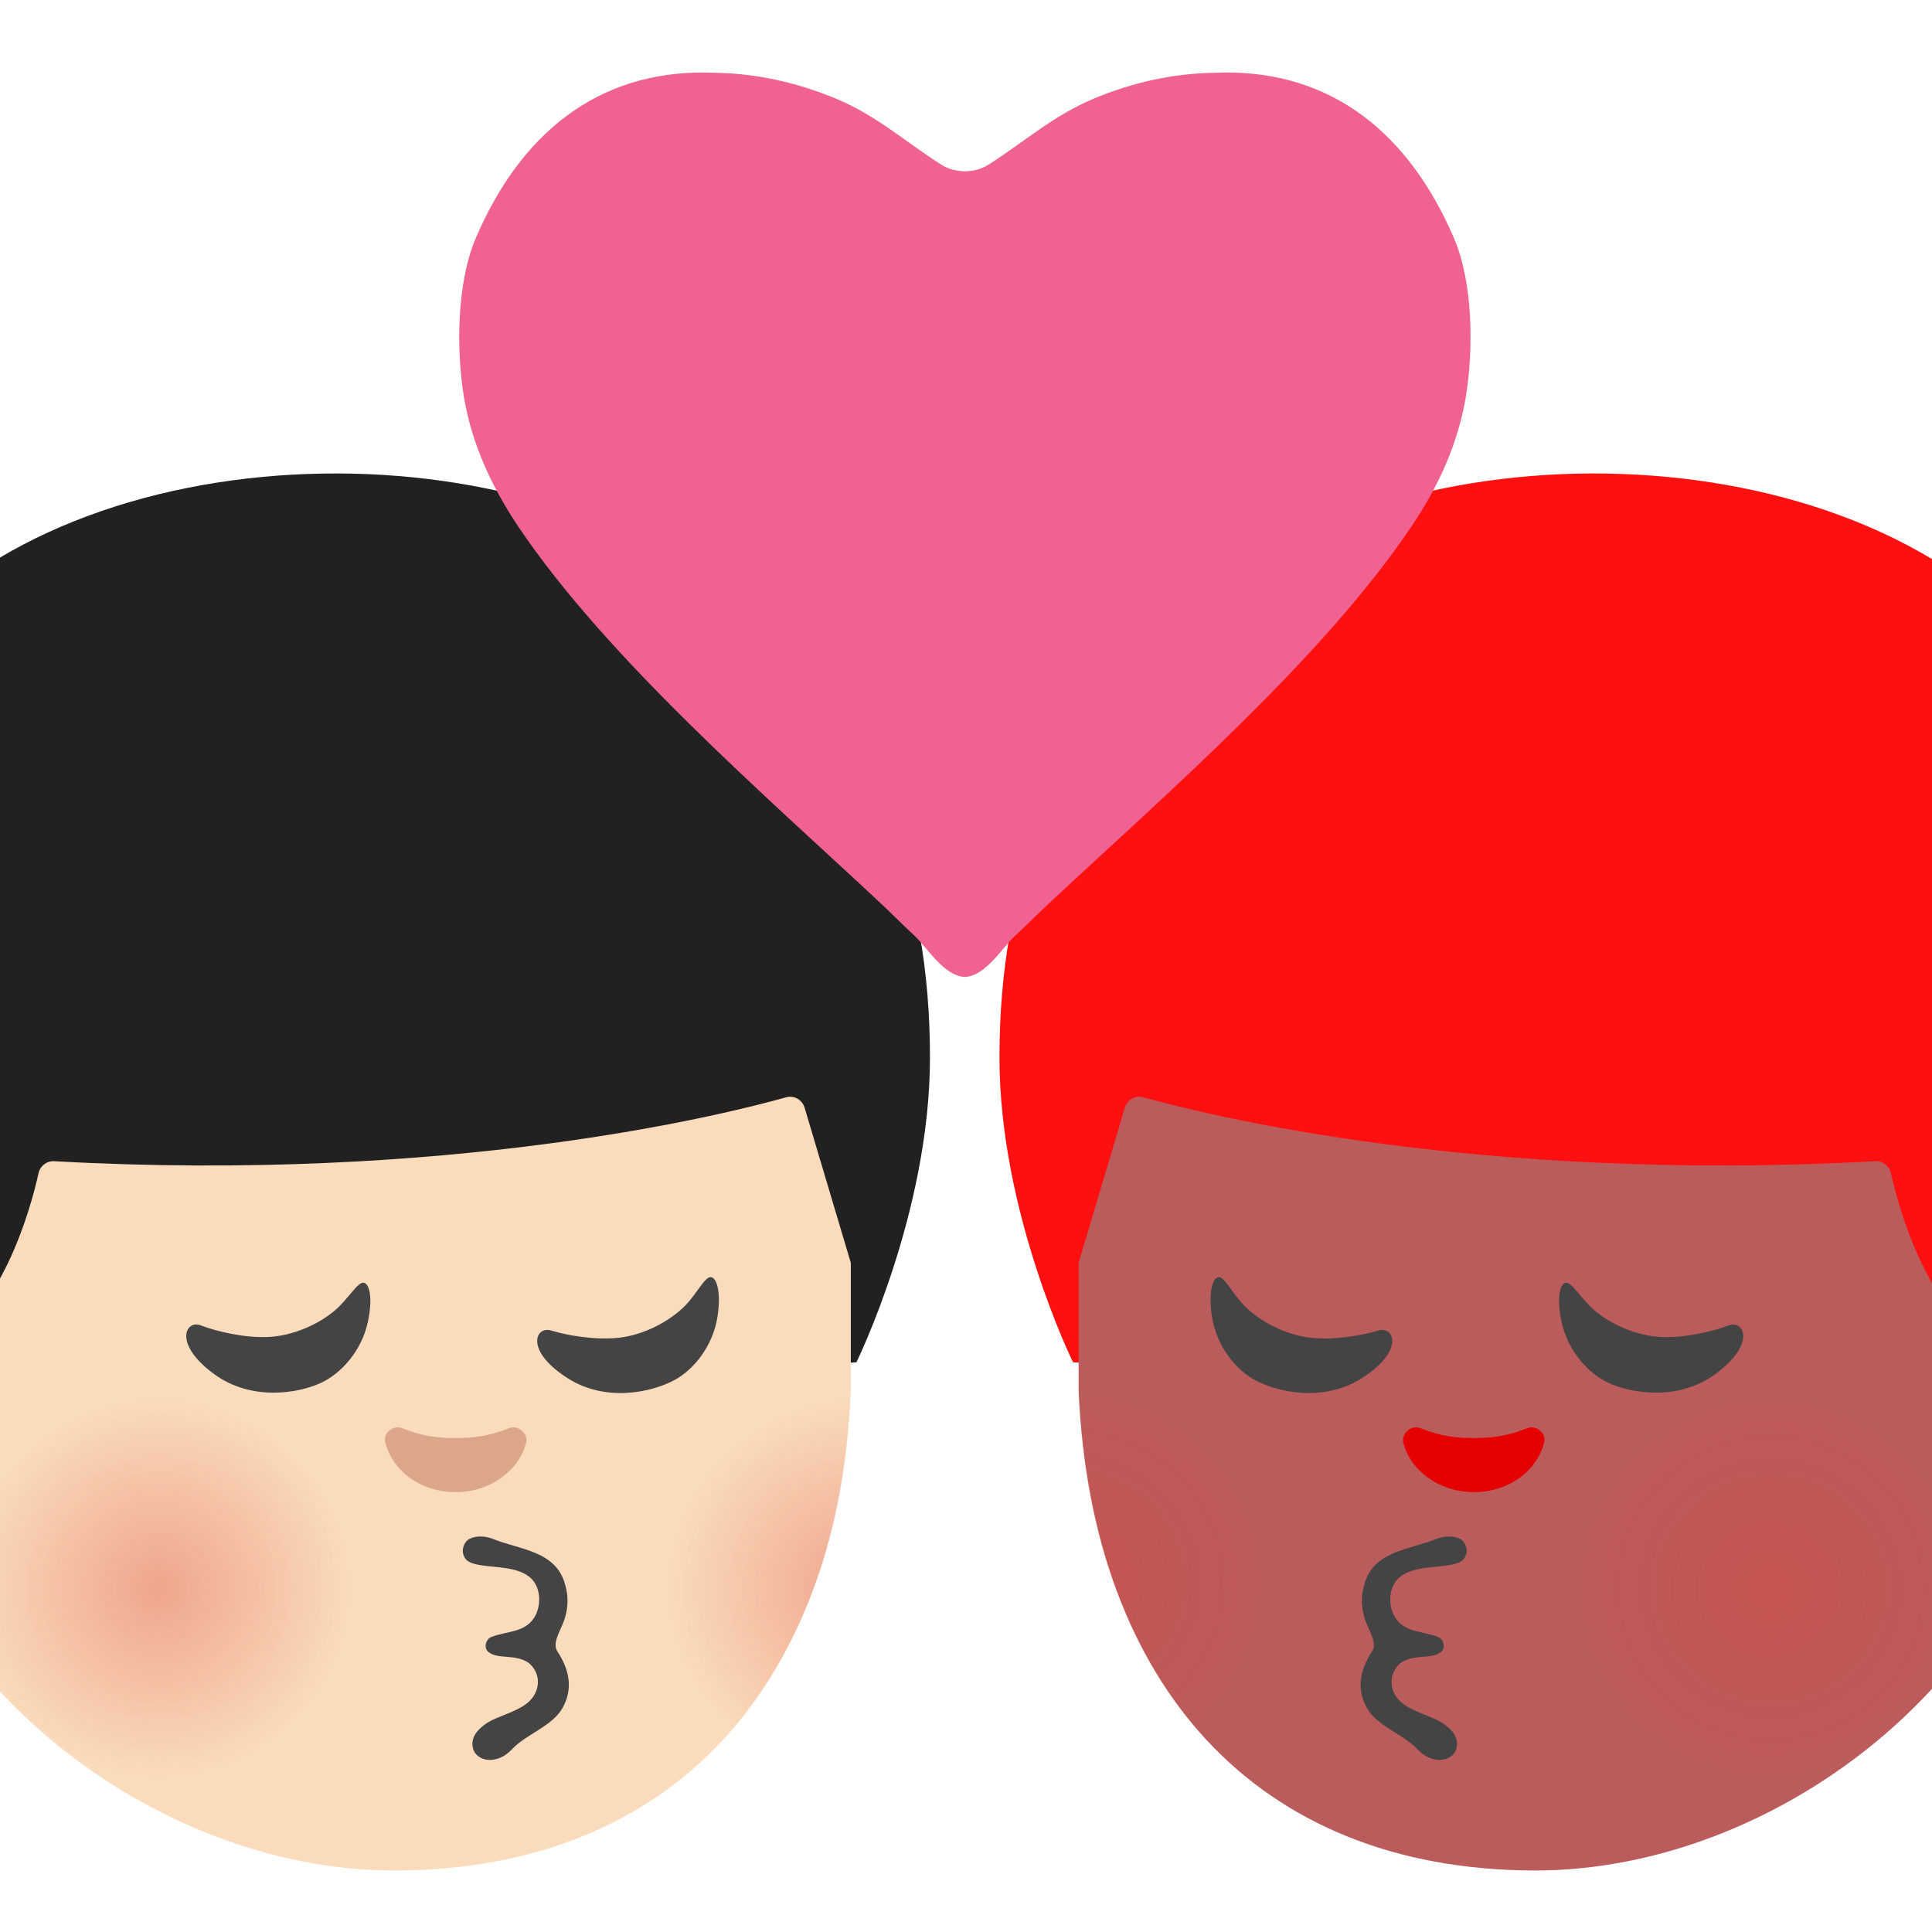
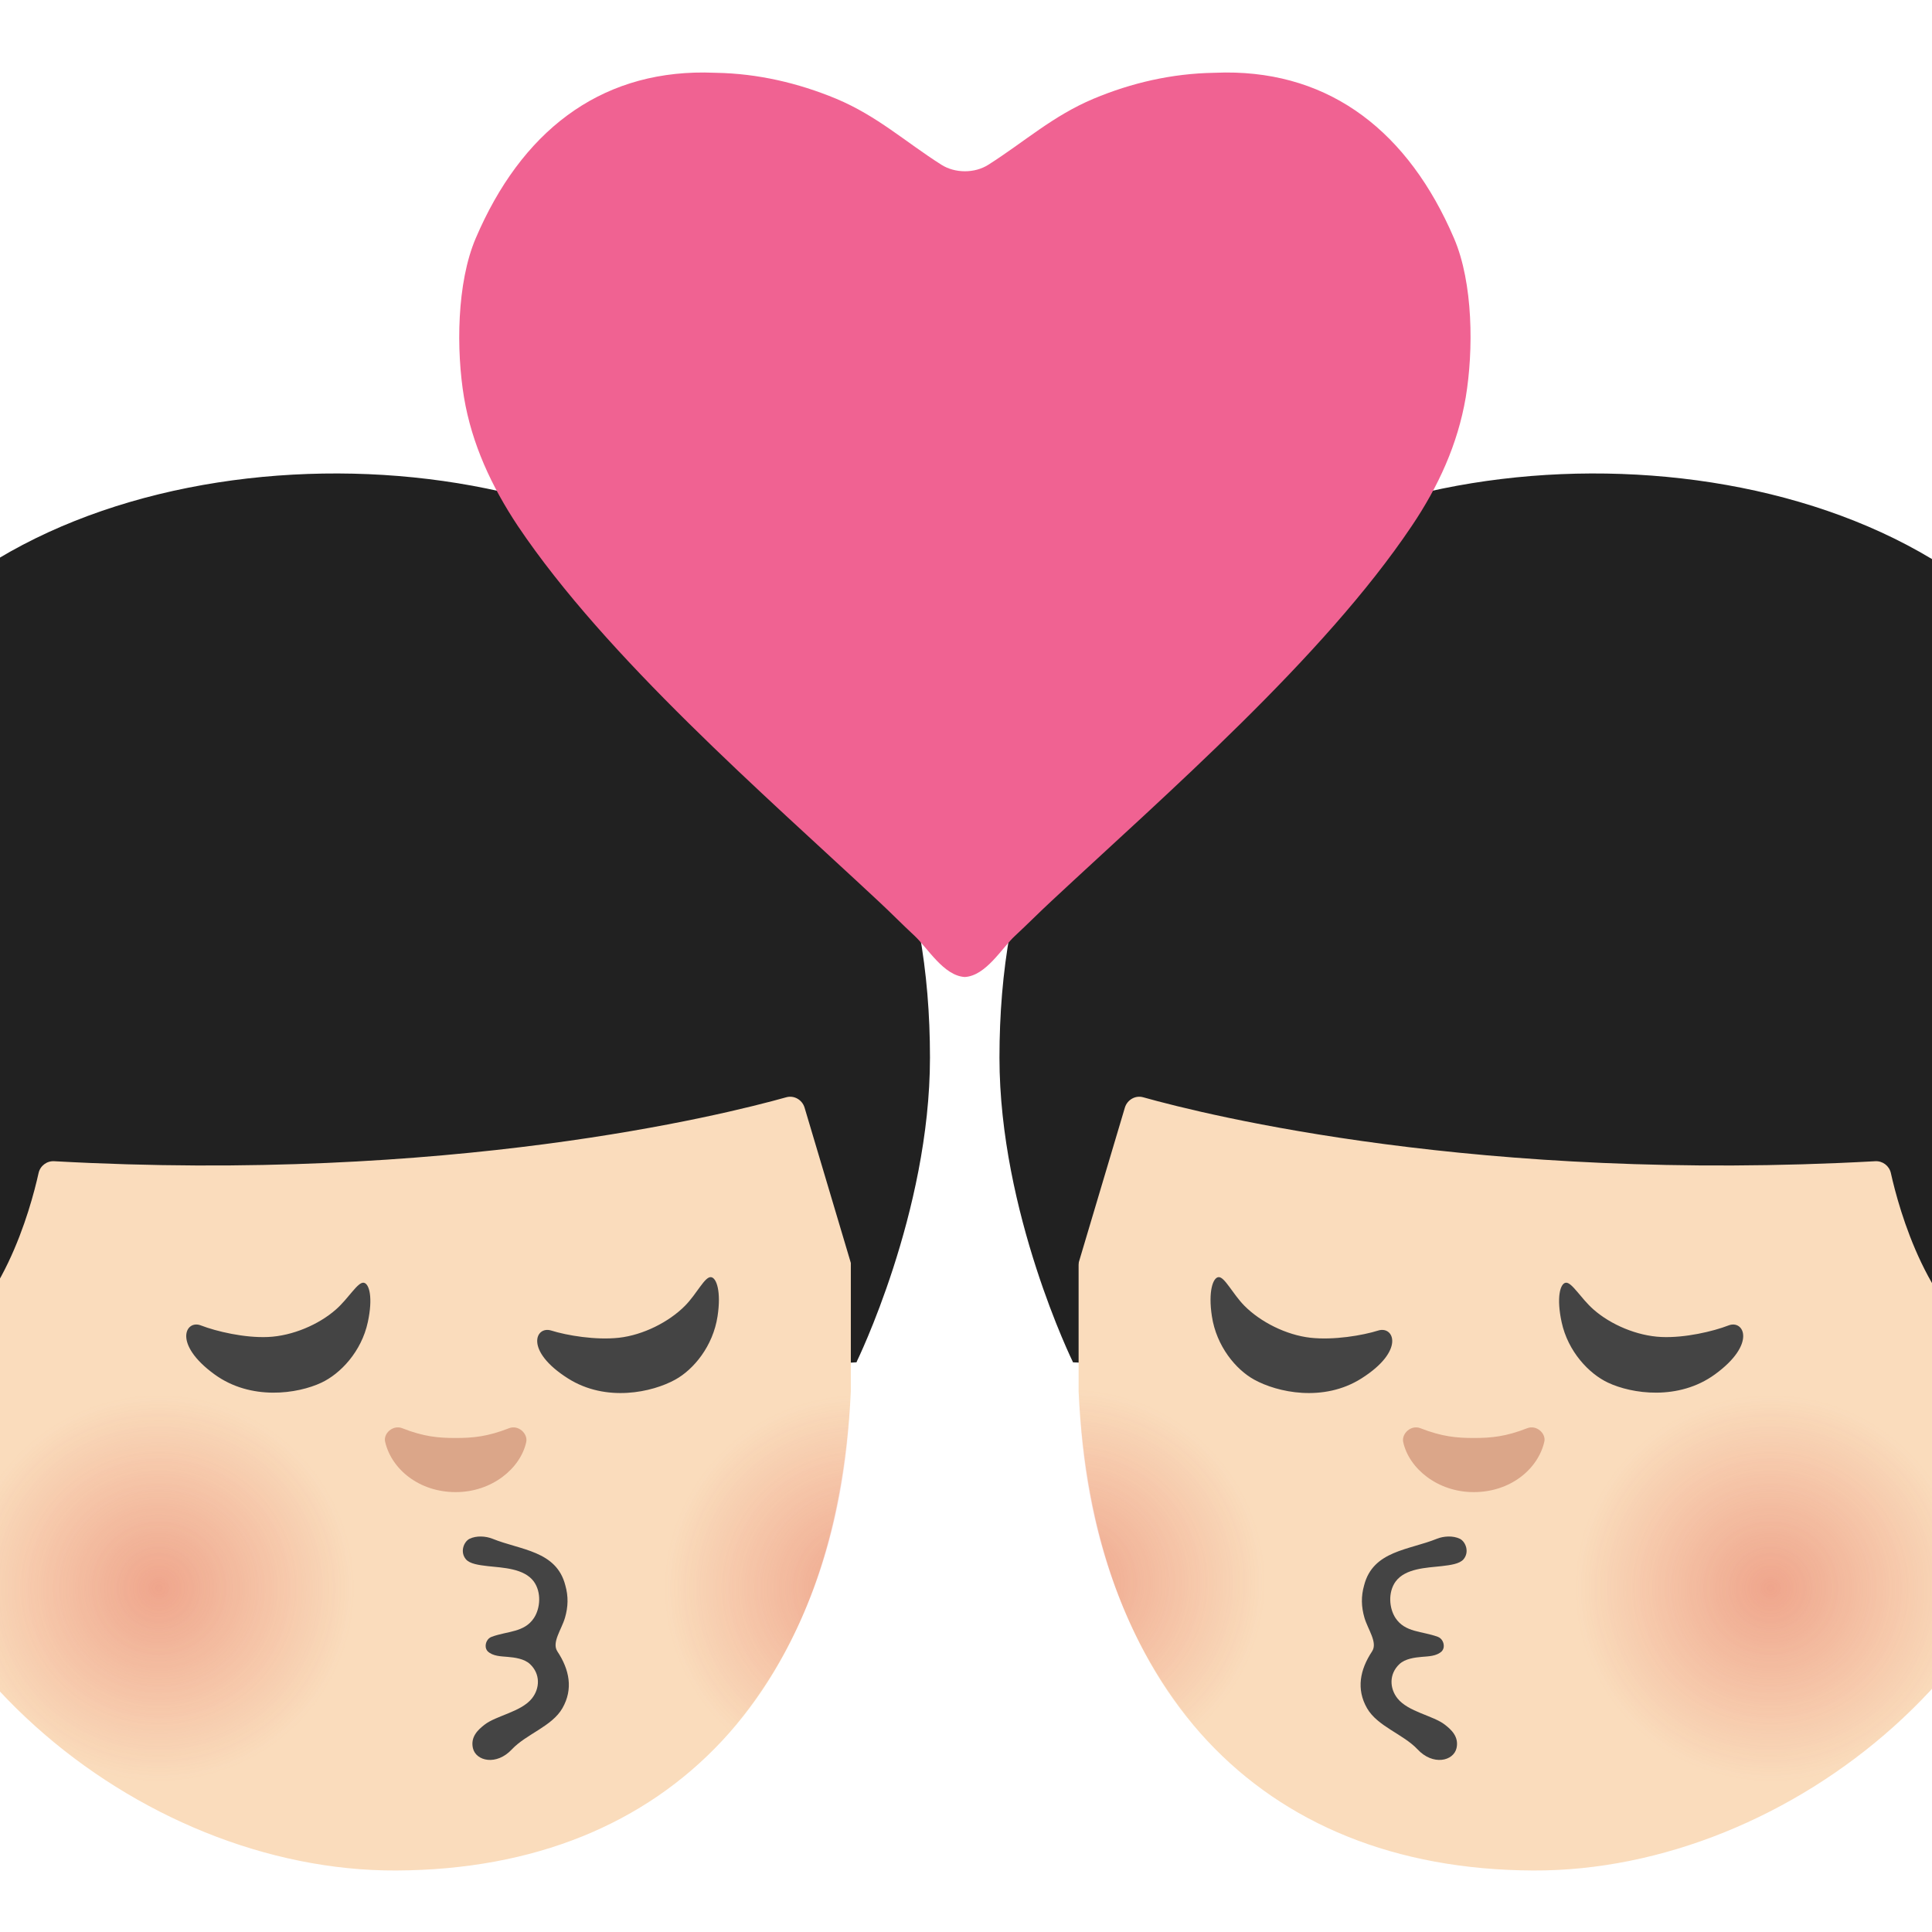
<svg xmlns="http://www.w3.org/2000/svg" width="534px" height="534px" version="1.1" xml:space="preserve" style="fill-rule:evenodd;clip-rule:evenodd;stroke-linejoin:round;stroke-miterlimit:2;">
  <g>
-     <path d="M296.584,376.542C296.584,376.542 276.25,335.167 276.25,292.334C276.25,244.5 291.125,203.125 331.084,166.75C385.959,116.792 511.25,117.333 562.959,178.875C583.334,295.417 569.875,352.375 569.875,352.375L570.792,389.917L296.584,376.542Z" style="fill:#ff1010;fill-rule:nonzero;" />
-     <path d="M423.75,517C347.375,516.667 301.917,465.959 298.125,384.584L298.125,291.459C298.125,217.75 357.875,158 431.584,158L436.459,158C510.167,158 569.917,217.75 569.917,291.459L569.917,379.709C569.875,456.084 495,517.334 423.75,517Z" style="fill:#bb5c5c;fill-rule:nonzero;" />
+     <path d="M296.584,376.542C296.584,376.542 276.25,335.167 276.25,292.334C276.25,244.5 291.125,203.125 331.084,166.75C385.959,116.792 511.25,117.333 562.959,178.875C583.334,295.417 569.875,352.375 569.875,352.375L570.792,389.917L296.584,376.542Z" style="fill:#212121;fill-rule:nonzero;" />
+     <path d="M423.75,517C347.375,516.667 301.917,465.959 298.125,384.584L298.125,291.459C298.125,217.75 357.875,158 431.584,158L436.459,158C510.167,158 569.917,217.75 569.917,291.459L569.917,379.709C569.875,456.084 495,517.334 423.75,517Z" style="fill:#fadcbc;fill-rule:nonzero;" />
    <g>
      <g>
        <g>
-           <clipPath id="_clip1">
-             <path d="M426.834,517C346.084,518.625 300.875,461.917 298.125,384.584L298.125,291.459C298.125,217.75 357.875,158 431.584,158L436.459,158C510.167,158 569.917,217.75 569.917,291.459L569.917,379.709C569.875,451.959 500.25,515.5 426.834,517Z" />
-           </clipPath>
-           <g clip-path="url(#_clip1)">
-             <g opacity="0.6">
-               <g>
-                 <path d="M314.075,487.592C285.992,497.717 254.992,483.467 244.784,455.717C234.575,428.009 248.992,397.301 277.075,387.176C305.075,377.092 336.159,391.384 346.409,419.092C356.617,446.842 342.117,477.509 314.075,487.592Z" style="fill:url(#_Radial2);fill-rule:nonzero;" />
+           <g>
+             <clipPath id="_clip1">
+               <path d="M426.834,517C346.084,518.625 300.875,461.917 298.125,384.584L298.125,291.459C298.125,217.75 357.875,158 431.584,158L436.459,158C510.167,158 569.917,217.75 569.917,291.459L569.917,379.709C569.875,451.959 500.25,515.5 426.834,517Z" />
+             </clipPath>
+             <g clip-path="url(#_clip1)">
+               <g opacity="0.6">
+                 <g>
+                   <path d="M314.075,487.592C285.992,497.717 254.992,483.467 244.784,455.717C234.575,428.009 248.992,397.301 277.075,387.176C305.075,377.092 336.159,391.384 346.409,419.092C356.617,446.842 342.117,477.509 314.075,487.592Z" style="fill:url(#_Radial2);fill-rule:nonzero;" />
+                 </g>
              </g>
            </g>
          </g>
        </g>
      </g>
    </g>
    <g>
      <g>
        <g>
-           <clipPath id="_clip3">
-             <path d="M426.834,517C346.084,518.625 300.875,461.917 298.125,384.584L298.125,291.459C298.125,217.75 357.875,158 431.584,158L436.459,158C510.167,158 569.917,217.75 569.917,291.459L569.917,379.709C569.875,451.959 500.25,515.5 426.834,517Z" />
-           </clipPath>
-           <g clip-path="url(#_clip3)">
-             <g opacity="0.6">
-               <g>
-                 <path d="M507.88,489.151C479.796,499.276 448.796,485.026 438.588,457.276C428.38,429.568 442.796,398.859 470.88,388.734C498.88,378.651 529.963,392.943 540.213,420.651C550.421,448.401 535.921,479.068 507.88,489.151Z" style="fill:url(#_Radial4);fill-rule:nonzero;" />
+           <g>
+             <clipPath id="_clip3">
+               <path d="M426.834,517C346.084,518.625 300.875,461.917 298.125,384.584L298.125,291.459C298.125,217.75 357.875,158 431.584,158L436.459,158C510.167,158 569.917,217.75 569.917,291.459L569.917,379.709C569.875,451.959 500.25,515.5 426.834,517Z" />
+             </clipPath>
+             <g clip-path="url(#_clip3)">
+               <g opacity="0.6">
+                 <g>
+                   <path d="M507.88,489.151C479.796,499.276 448.796,485.026 438.588,457.276C428.38,429.568 442.796,398.859 470.88,388.734C498.88,378.651 529.963,392.943 540.213,420.651C550.421,448.401 535.921,479.068 507.88,489.151Z" style="fill:url(#_Radial4);fill-rule:nonzero;" />
+                 </g>
              </g>
            </g>
          </g>
        </g>
      </g>
    </g>
-     <path d="M296.584,376.542L297.834,350.042L310.917,306.125C311.584,303.959 313.834,302.667 316,303.292C333.542,308.209 409,327 518.292,320.959C520.334,320.834 522.167,322.209 522.625,324.209C524.875,334.334 532.917,363.709 552.417,373.834L572.959,394.709L576.959,360.792C576.959,360.792 609.209,142.708 428.917,153.625C248.625,164.542 296.584,376.542 296.584,376.542Z" style="fill:#ff1010;fill-rule:nonzero;" />
+     <path d="M296.584,376.542L297.834,350.042L310.917,306.125C311.584,303.959 313.834,302.667 316,303.292C333.542,308.209 409,327 518.292,320.959C520.334,320.834 522.167,322.209 522.625,324.209C524.875,334.334 532.917,363.709 552.417,373.834L572.959,394.709L576.959,360.792C576.959,360.792 609.209,142.708 428.917,153.625C248.625,164.542 296.584,376.542 296.584,376.542Z" style="fill:#212121;fill-rule:nonzero;" />
    <path d="M336.792,353C335.25,353.125 333.917,356.959 334.959,363.792C336.209,372.084 341.584,378.542 346.667,381.334C353,384.834 365.75,387.667 376.292,381C388.417,373.334 385.292,366.417 380.959,367.75C376.584,369.125 368.667,370.459 362.209,369.75C355.542,369 348.417,365.417 343.959,360.917C340.667,357.584 338.459,352.834 336.792,353ZM432.75,354.542C431.209,354.792 430.167,358.667 431.625,365.417C433.375,373.584 439.209,379.709 444.459,382.167C451,385.25 463.917,387.209 474,379.875C485.584,371.459 482,364.709 477.792,366.334C473.5,368 465.667,369.834 459.209,369.542C452.5,369.25 445.167,366.125 440.417,361.917C436.917,358.834 434.417,354.292 432.75,354.542Z" style="fill:#444;fill-rule:nonzero;" />
-     <path d="M392.584,394.75C398.542,397.084 402.584,397.459 407.375,397.459C412.125,397.459 416.209,397.084 422.125,394.75C424.667,393.75 427.417,396.209 426.834,398.542C425.042,406.167 417.375,412.417 407.334,412.417C397.334,412.417 389.417,405.875 387.834,398.542C387.375,396.209 390.042,393.75 392.584,394.75Z" style="fill:#e50000;fill-rule:nonzero;" />
+     <path d="M392.584,394.75C398.542,397.084 402.584,397.459 407.375,397.459C412.125,397.459 416.209,397.084 422.125,394.75C424.667,393.75 427.417,396.209 426.834,398.542C425.042,406.167 417.375,412.417 407.334,412.417C397.334,412.417 389.417,405.875 387.834,398.542C387.375,396.209 390.042,393.75 392.584,394.75Z" style="fill:#dba689;fill-rule:nonzero;" />
    <g>
      <path d="M404.5,431C403.417,432.25 400.959,432.584 398.459,432.875C394.334,433.334 388.459,433.459 385.75,437.125C383.584,440.125 383.959,444.542 385.709,447.209C388.375,451.25 393.042,450.792 397.417,452.417C398.542,452.834 399.167,454.084 399.042,455.209C399,455.625 398.834,456.042 398.5,456.417C397.042,457.792 394.834,457.792 392.959,457.959C391.042,458.125 388.375,458.459 386.792,459.959C383.917,462.667 384.042,466.625 386.25,469.417C389.209,473.167 396.125,474.167 399.375,476.709C401.084,478.042 403.292,480 402.584,483.167C401.75,486.792 396.042,488.084 391.792,483.5C387.834,479.292 380.709,477.167 377.834,472.125C374.834,466.875 375.875,461.5 379.25,456.417C380.834,453.959 378.084,450.417 377.125,447.125C376.25,444.084 376.167,441.25 377.042,438.167C379.5,428.584 389.417,428.459 397.209,425.292C399,424.584 401.584,424.375 403.542,425.334C405.125,426.167 406.209,429 404.5,431Z" style="fill:#444;fill-rule:nonzero;" />
    </g>
    <g>
      <path d="M236.709,376.542C236.709,376.542 257.042,335.167 257.042,292.334C257.042,244.5 242.167,203.125 202.208,166.75C147.333,116.792 22.042,117.333 -29.667,178.875C-50.042,295.417 -36.583,352.375 -36.583,352.375L-37.5,389.875L236.709,376.542Z" style="fill:#212121;fill-rule:nonzero;" />
      <path d="M109.542,517C185.917,516.667 231.334,465.959 235.167,384.584L235.167,291.459C235.167,217.75 175.417,158 101.708,158L96.833,158C23.125,158 -36.625,217.75 -36.625,291.459L-36.625,379.709C-36.583,456.084 38.292,517.334 109.542,517Z" style="fill:#fadcbc;fill-rule:nonzero;" />
      <g>
        <g>
          <g>
-             <clipPath id="_clip5">
-               <path d="M106.458,517C187.208,518.625 232.417,461.917 235.167,384.584L235.167,291.459C235.167,217.75 175.417,158 101.708,158L96.833,158C23.125,158 -36.625,217.75 -36.625,291.459L-36.625,379.709C-36.583,451.959 33.042,515.5 106.458,517Z" />
-             </clipPath>
-             <g clip-path="url(#_clip5)">
-               <g opacity="0.6">
-                 <g>
-                   <path d="M256.185,489.151C228.101,499.276 197.101,485.026 186.893,457.276C176.685,429.568 191.101,398.859 219.185,388.734C247.185,378.651 278.268,392.943 288.518,420.651C298.726,448.401 284.226,479.068 256.185,489.151Z" style="fill:url(#_Radial6);fill-rule:nonzero;" />
+             <g>
+               <clipPath id="_clip5">
+                 <path d="M106.458,517C187.208,518.625 232.417,461.917 235.167,384.584L235.167,291.459C235.167,217.75 175.417,158 101.708,158L96.833,158C23.125,158 -36.625,217.75 -36.625,291.459L-36.625,379.709C-36.583,451.959 33.042,515.5 106.458,517Z" />
+               </clipPath>
+               <g clip-path="url(#_clip5)">
+                 <g opacity="0.6">
+                   <g>
+                     <path d="M256.185,489.151C228.101,499.276 197.101,485.026 186.893,457.276C176.685,429.568 191.101,398.859 219.185,388.734C247.185,378.651 278.268,392.943 288.518,420.651C298.726,448.401 284.226,479.068 256.185,489.151Z" style="fill:url(#_Radial6);fill-rule:nonzero;" />
+                   </g>
                </g>
              </g>
            </g>
          </g>
        </g>
      </g>
      <g>
        <g>
          <g>
-             <clipPath id="_clip7">
-               <path d="M106.458,517C187.208,518.625 232.417,461.917 235.167,384.584L235.167,291.459C235.167,217.75 175.417,158 101.708,158L96.833,158C23.125,158 -36.625,217.75 -36.625,291.459L-36.625,379.709C-36.583,451.959 33.042,515.5 106.458,517Z" />
-             </clipPath>
-             <g clip-path="url(#_clip7)">
-               <g opacity="0.6">
-                 <g>
-                   <path d="M62.379,489.151C34.296,499.276 3.296,485.026 -6.913,457.276C-17.121,429.568 -2.704,398.859 25.379,388.734C53.379,378.651 84.462,392.943 94.712,420.651C104.921,448.401 90.421,479.068 62.379,489.151Z" style="fill:url(#_Radial8);fill-rule:nonzero;" />
+             <g>
+               <clipPath id="_clip7">
+                 <path d="M106.458,517C187.208,518.625 232.417,461.917 235.167,384.584L235.167,291.459C235.167,217.75 175.417,158 101.708,158L96.833,158C23.125,158 -36.625,217.75 -36.625,291.459L-36.625,379.709C-36.583,451.959 33.042,515.5 106.458,517Z" />
+               </clipPath>
+               <g clip-path="url(#_clip7)">
+                 <g opacity="0.6">
+                   <g>
+                     <path d="M62.379,489.151C34.296,499.276 3.296,485.026 -6.913,457.276C-17.121,429.568 -2.704,398.859 25.379,388.734C53.379,378.651 84.462,392.943 94.712,420.651C104.921,448.401 90.421,479.068 62.379,489.151Z" style="fill:url(#_Radial8);fill-rule:nonzero;" />
+                   </g>
                </g>
              </g>
            </g>
          </g>
        </g>
      </g>
      <path d="M236.709,376.542L235.459,350.042L222.375,306.125C221.709,303.959 219.459,302.667 217.292,303.292C199.75,308.209 124.292,327 15,320.959C12.958,320.834 11.125,322.209 10.667,324.209C8.417,334.334 0.375,363.709 -19.125,373.834L-39.667,394.709L-43.667,360.792C-43.667,360.792 -75.917,142.708 104.375,153.625C284.667,164.542 236.709,376.542 236.709,376.542Z" style="fill:#212121;fill-rule:nonzero;" />
      <path d="M196.5,353C198.042,353.125 199.375,356.959 198.333,363.792C197.083,372.084 191.708,378.542 186.625,381.334C180.292,384.834 167.542,387.667 157,381C144.875,373.334 148,366.417 152.333,367.75C156.708,369.125 164.625,370.459 171.083,369.75C177.75,369 184.875,365.417 189.333,360.917C192.625,357.584 194.792,352.834 196.5,353ZM100.542,354.542C102.083,354.792 103.125,358.667 101.667,365.417C99.917,373.584 94.083,379.709 88.833,382.167C82.292,385.25 69.375,387.209 59.292,379.875C47.708,371.459 51.292,364.709 55.5,366.334C59.792,368 67.625,369.834 74.083,369.542C80.792,369.25 88.125,366.125 92.875,361.917C96.375,358.834 98.875,354.292 100.542,354.542Z" style="fill:#444;fill-rule:nonzero;" />
      <path d="M140.708,394.75C134.75,397.084 130.708,397.459 125.917,397.459C121.125,397.459 117.083,397.084 111.167,394.75C108.625,393.75 105.875,396.209 106.458,398.542C108.25,406.167 115.917,412.417 125.958,412.417C135.958,412.417 143.875,405.875 145.458,398.542C145.917,396.209 143.25,393.75 140.708,394.75Z" style="fill:#dba689;fill-rule:nonzero;" />
      <g>
        <path d="M128.792,431C129.875,432.25 132.333,432.584 134.833,432.875C138.958,433.334 144.833,433.459 147.542,437.125C149.708,440.125 149.333,444.542 147.583,447.209C144.917,451.25 140.25,450.792 135.875,452.417C134.75,452.834 134.125,454.084 134.25,455.209C134.292,455.625 134.458,456.042 134.792,456.417C136.25,457.792 138.458,457.792 140.333,457.959C142.25,458.125 144.917,458.459 146.5,459.959C149.375,462.667 149.25,466.625 147.042,469.417C144.083,473.167 137.167,474.167 133.917,476.709C132.208,478.042 130,480 130.708,483.167C131.542,486.792 137.25,488.084 141.5,483.5C145.458,479.292 152.583,477.167 155.458,472.125C158.458,466.875 157.417,461.5 154.042,456.417C152.458,453.959 155.208,450.417 156.167,447.125C157.042,444.084 157.125,441.25 156.25,438.167C153.792,428.584 143.875,428.459 136.083,425.292C134.292,424.584 131.708,424.375 129.75,425.334C128.167,426.167 127.083,429 128.792,431Z" style="fill:#444;fill-rule:nonzero;" />
      </g>
    </g>
    <g>
      <path d="M143.125,145.375C167.625,181.833 211.25,219.625 242.709,249C246.084,252.125 249.375,255.5 252.792,258.667C256.417,262.042 260.834,269.709 266.667,270.042C272.542,269.709 276.917,262 280.542,258.667C283.959,255.5 287.292,252.125 290.667,249C322.125,219.667 365.75,181.833 390.209,145.375C397.542,134.5 402.917,122.792 405.125,109.833C407.292,96.833 407.209,78.208 401.875,65.833C389.334,36.583 367.959,19.875 338.667,20.042C337.584,20.083 336.5,20.083 335.417,20.125C323.917,20.333 312.792,22.875 302.25,27.292C290.959,32.042 283.209,39.167 273.167,45.542C269.375,47.958 263.959,47.917 260.209,45.542C250.167,39.167 242.459,32.042 231.125,27.292C220.584,22.917 209.417,20.333 197.958,20.125C196.875,20.083 195.75,20.083 194.708,20.042C165.333,19.875 144,36.583 131.5,65.833C126.208,78.208 126.083,96.833 128.25,109.833C130.417,122.75 135.875,134.458 143.125,145.375Z" style="fill:#f06292;fill-rule:nonzero;" />
    </g>
  </g>
  <defs>
    <radialGradient id="_Radial2" cx="0" cy="0" r="1" gradientUnits="userSpaceOnUse" gradientTransform="matrix(54.0867,0,0,53.4546,295.591,437.397)">
      <stop offset="0" style="stop-color:#db4437;stop-opacity:0.6" />
      <stop offset="1" style="stop-color:#db4437;stop-opacity:0" />
    </radialGradient>
    <radialGradient id="_Radial4" cx="0" cy="0" r="1" gradientUnits="userSpaceOnUse" gradientTransform="matrix(54.0865,0,0,53.4548,489.396,438.956)">
      <stop offset="0" style="stop-color:#db4437;stop-opacity:0.6" />
      <stop offset="1" style="stop-color:#db4437;stop-opacity:0" />
    </radialGradient>
    <radialGradient id="_Radial6" cx="0" cy="0" r="1" gradientUnits="userSpaceOnUse" gradientTransform="matrix(54.0865,0,0,53.4548,237.701,438.956)">
      <stop offset="0" style="stop-color:#db4437;stop-opacity:0.6" />
      <stop offset="1" style="stop-color:#db4437;stop-opacity:0" />
    </radialGradient>
    <radialGradient id="_Radial8" cx="0" cy="0" r="1" gradientUnits="userSpaceOnUse" gradientTransform="matrix(54.0867,0,0,53.4548,43.895,438.956)">
      <stop offset="0" style="stop-color:#db4437;stop-opacity:0.6" />
      <stop offset="1" style="stop-color:#db4437;stop-opacity:0" />
    </radialGradient>
  </defs>
</svg>
